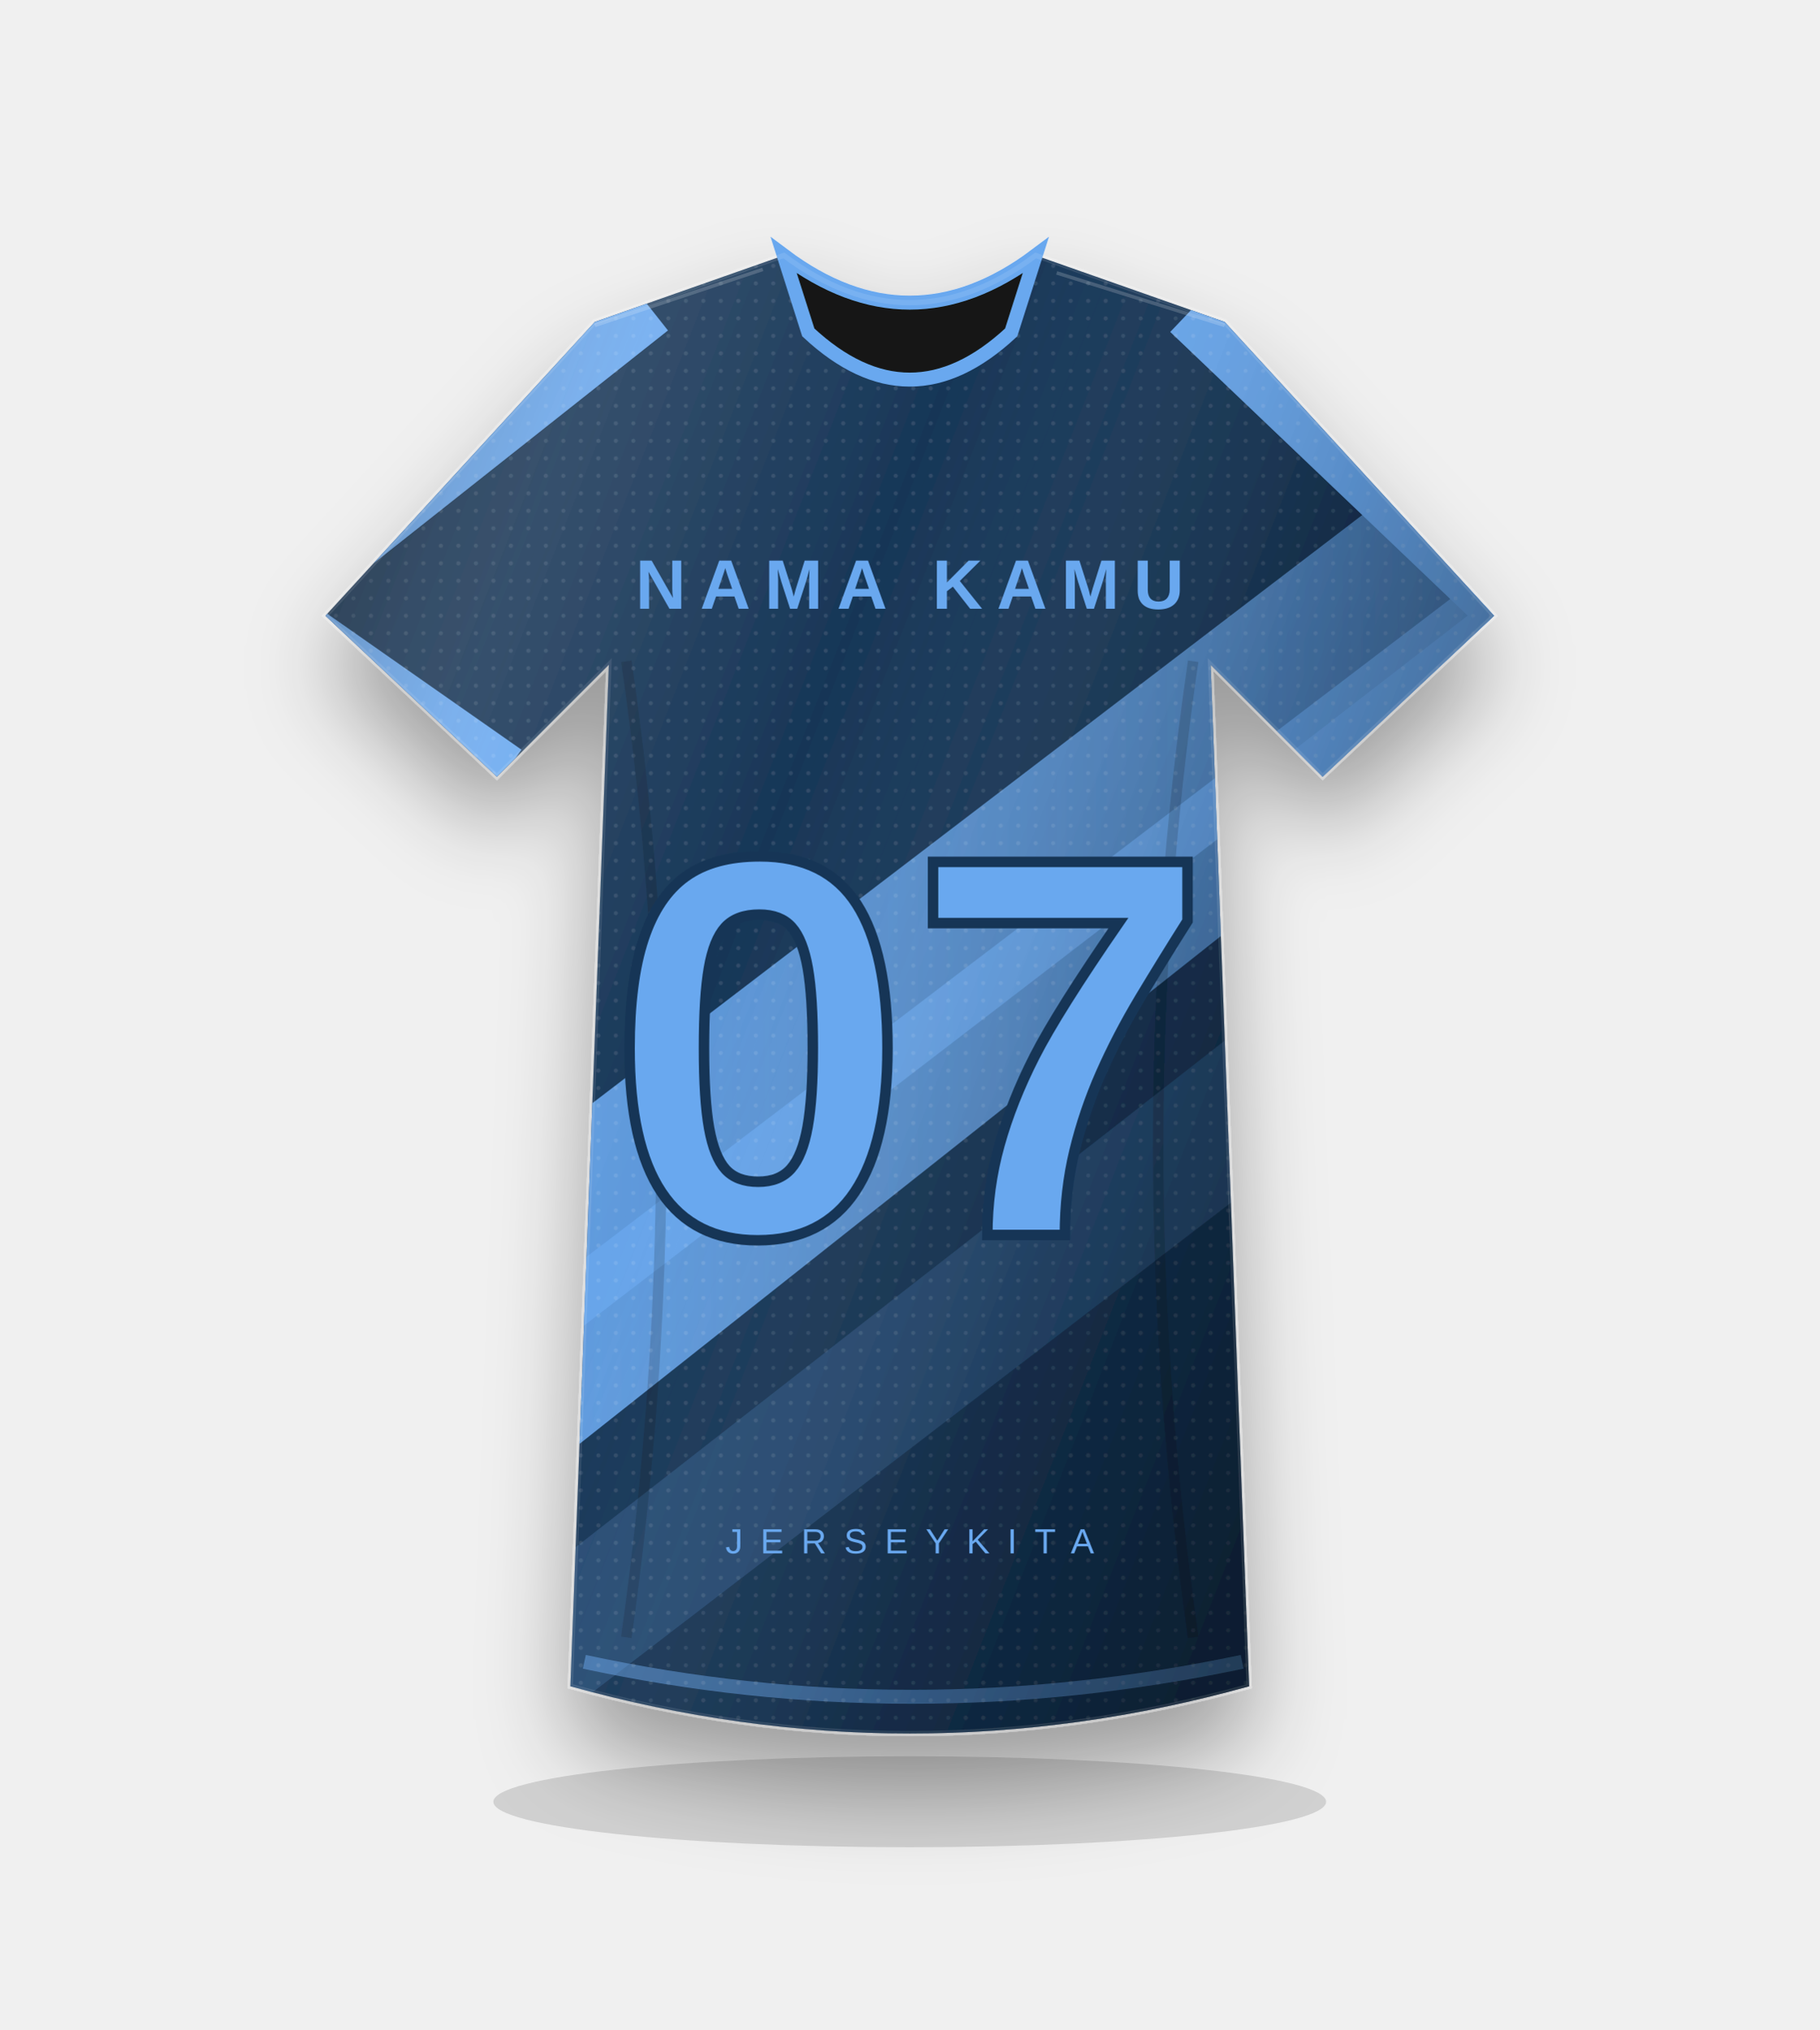
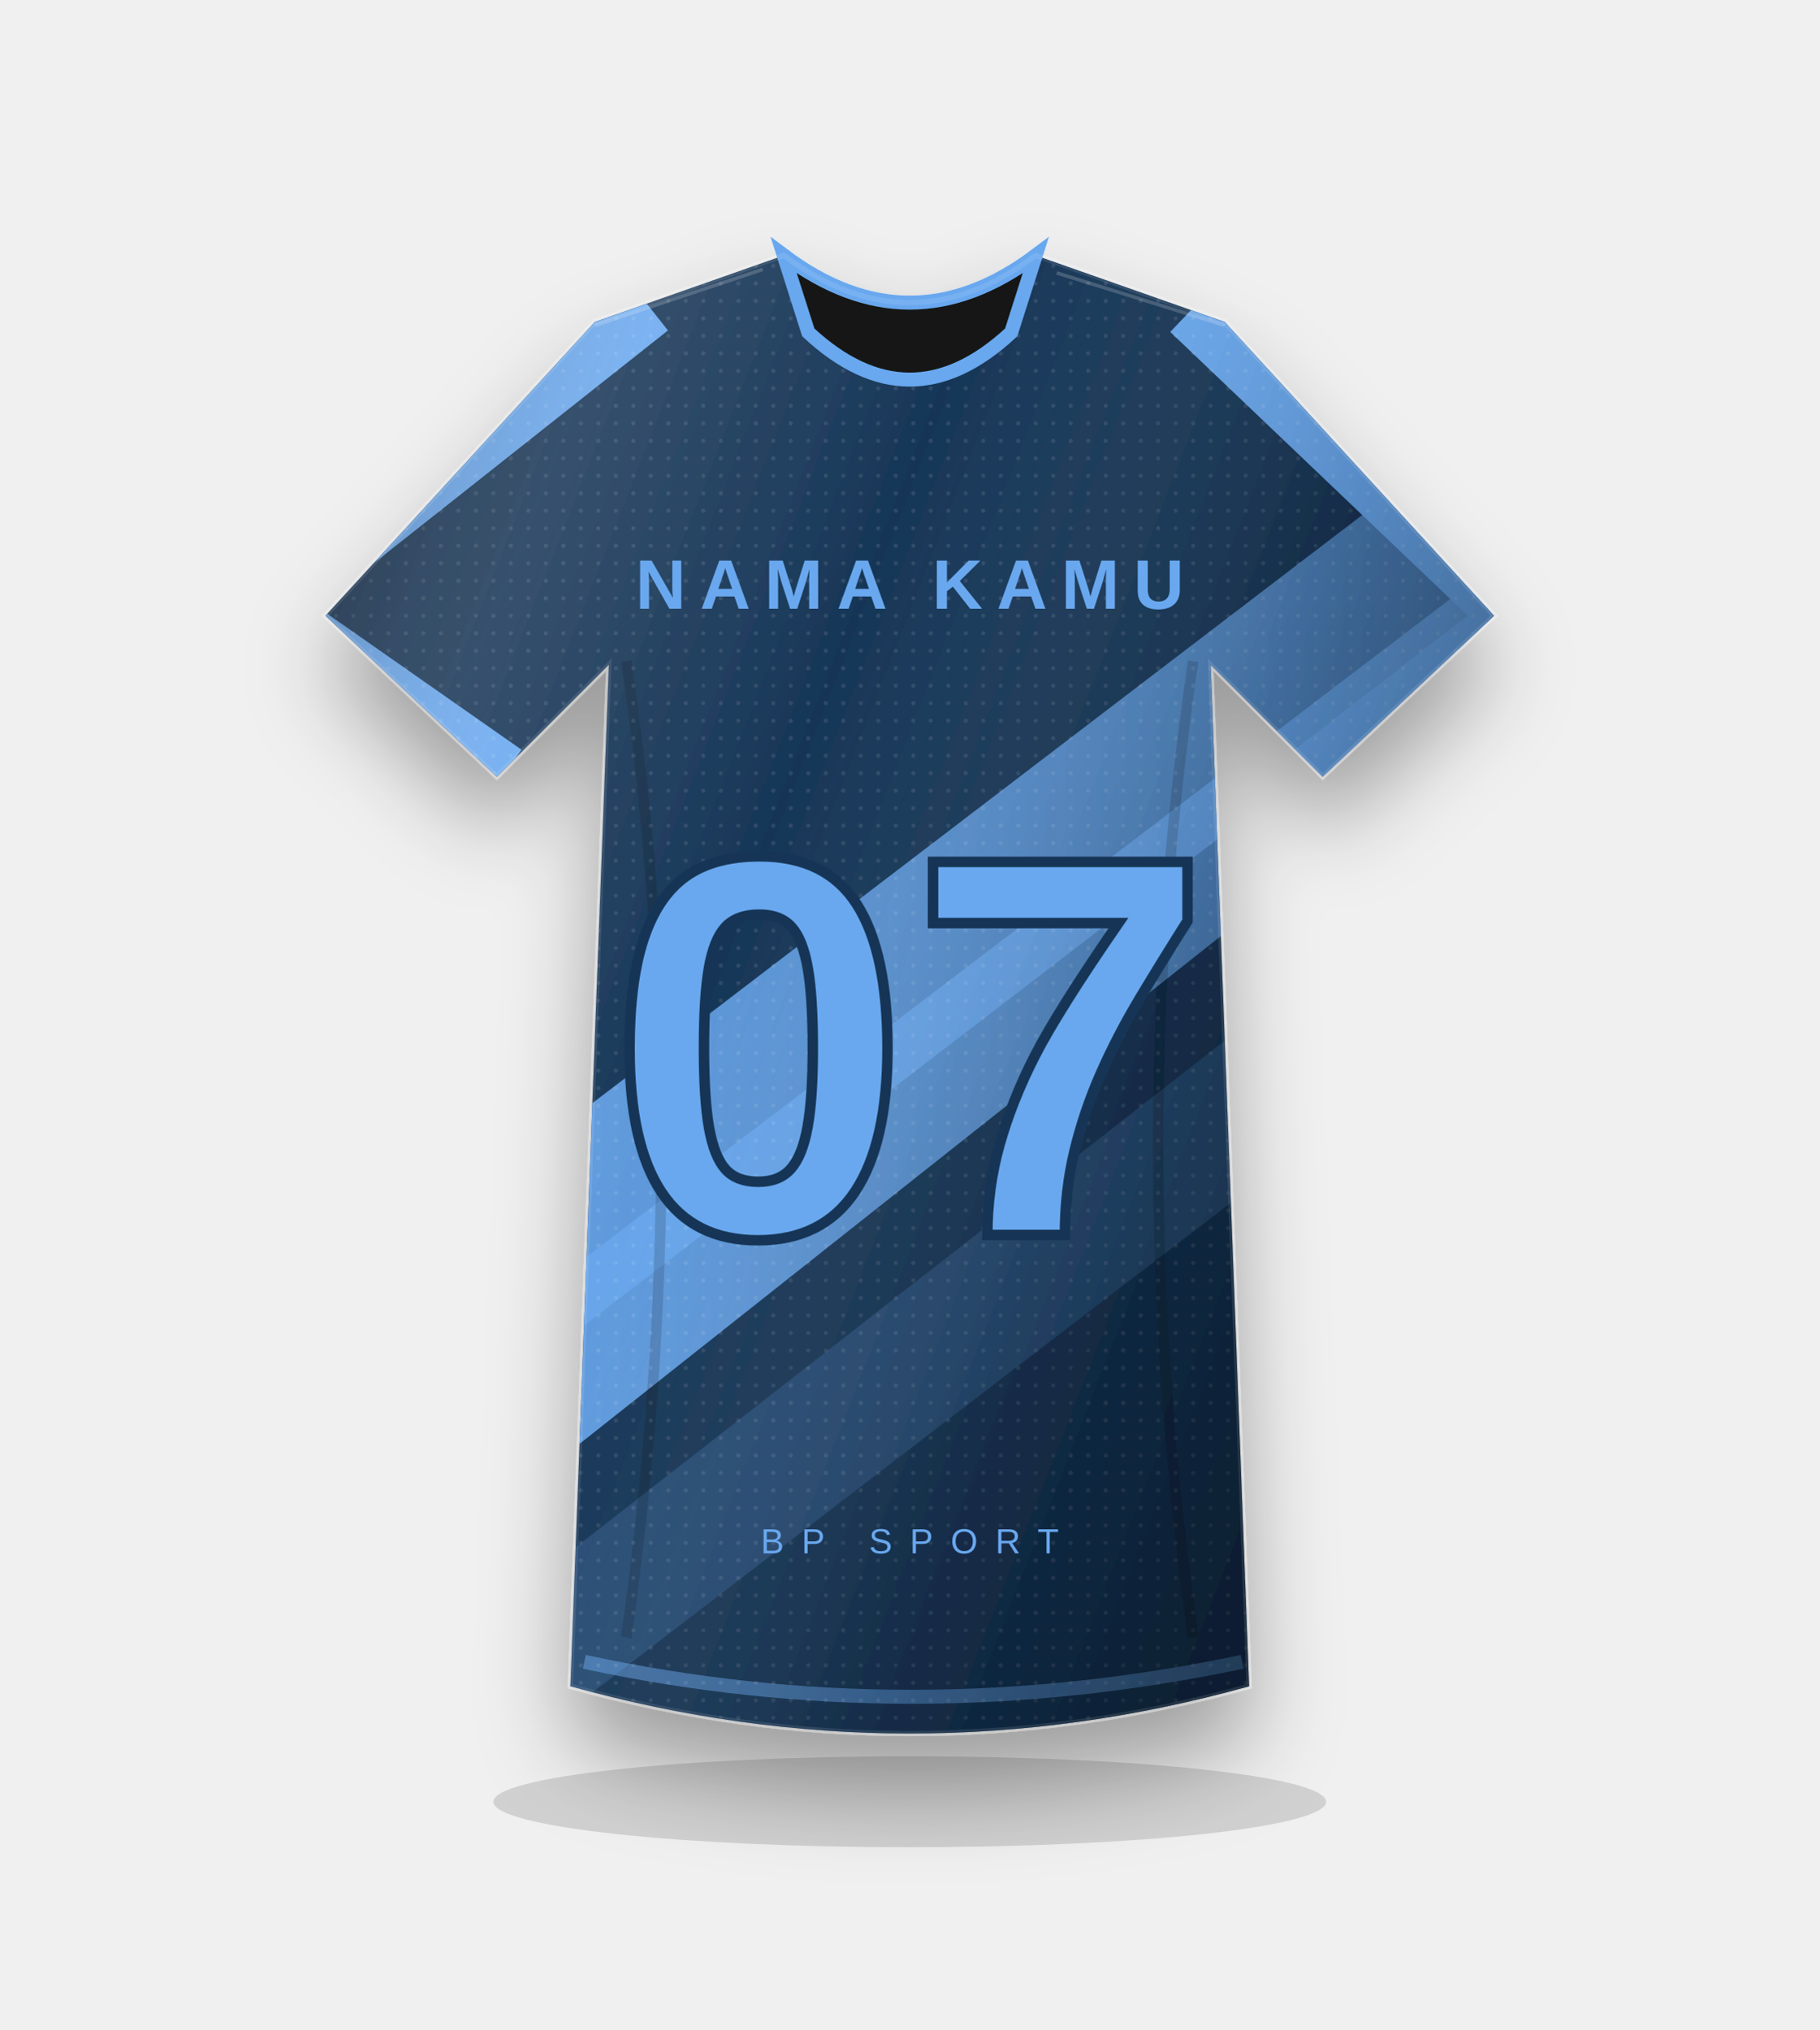
<svg xmlns="http://www.w3.org/2000/svg" width="520" height="580" viewBox="0 0 520 580">
  <defs>
    <linearGradient id="fabric" x1="0" y1="0" x2="1" y2=".5">
      <stop stop-color="#000" stop-opacity=".4" />
      <stop offset=".24" stop-color="#fff" stop-opacity=".12" />
      <stop offset=".46" stop-color="#fff" stop-opacity="0" />
      <stop offset=".77" stop-color="#000" stop-opacity=".17" />
      <stop offset="1" stop-color="#000" stop-opacity=".45" />
    </linearGradient>
    <linearGradient id="stripe">
      <stop stop-color="#69a8ef" />
      <stop offset="1" stop-color="#69a8ef" stop-opacity=".55" />
    </linearGradient>
    <pattern id="mesh" width="5" height="5" patternUnits="userSpaceOnUse">
      <circle cx="1" cy="1" r=".6" fill="#fff" opacity=".1" />
    </pattern>
    <clipPath id="shirt">
      <path d="M170 92 L224 73 Q260 100 296 73 L350 92 L427 176 L378 222 L346 190 L357 482 Q260 509 163 482 L174 190 L142 222 L93 176 Z" />
    </clipPath>
    <filter id="shadow">
      <feDropShadow dx="0" dy="15" stdDeviation="13" flood-opacity=".35" />
    </filter>
  </defs>
  <ellipse cx="260" cy="515" rx="119" ry="13" fill="#000" opacity=".13" />
  <g filter="url(#shadow)">
    <path d="M170 92 L224 73 Q260 100 296 73 L350 92 L427 176 L378 222 L346 190 L357 482 Q260 509 163 482 L174 190 L142 222 L93 176 Z" fill="#173657" />
    <g clip-path="url(#shirt)">
      <path d="M65 395 L421 123 L462 178 L116 452 Z" fill="url(#stripe)" />
      <path d="M55 445 L441 151 L448 163 L60 461 Z" fill="#69a8ef" opacity=".75" />
      <path d="M111 484 L439 228 L461 260 L139 507 Z" fill="#69a8ef" opacity=".19" />
      <path d="M70 178 L185 87 M341 88 L449 191" stroke="#69a8ef" stroke-width="19" />
      <path d="M85 178 L145 220 M374 220 L436 172" stroke="#69a8ef" stroke-width="14" />
      <path d="M167 475 Q260 495 355 475" fill="none" stroke="#69a8ef" stroke-width="4" opacity=".5" />
      <path d="M179 189 Q199 326 179 468 M341 189 Q321 326 341 468" fill="none" stroke="#000" stroke-width="3" opacity=".15" />
      <path d="M170 92 L224 73 Q260 100 296 73 L350 92 L427 176 L378 222 L346 190 L357 482 Q260 509 163 482 L174 190 L142 222 L93 176 Z" fill="url(#mesh)" />
      <path d="M170 92 L224 73 Q260 100 296 73 L350 92 L427 176 L378 222 L346 190 L357 482 Q260 509 163 482 L174 190 L142 222 L93 176 Z" fill="url(#fabric)" />
    </g>
    <path d="M224 73 Q260 100 296 73 L289 95 Q260 122 231 95 Z" fill="#121914" stroke="#69a8ef" stroke-width="4" />
    <path d="M170 93 L218 77 M302 78 L350 93" stroke="#fff" stroke-opacity=".18" fill="none" />
    <path d="M170 92 L224 73 Q260 100 296 73 L350 92 L427 176 L378 222 L346 190 L357 482 Q260 509 163 482 L174 190 L142 222 L93 176 Z" fill="none" stroke="#fff" stroke-opacity=".1" stroke-width="1.5" />
    <text x="260" y="174" text-anchor="middle" font-family="Arial,sans-serif" font-size="20" font-weight="800" letter-spacing="4" fill="#69a8ef">NAMA KAMU</text>
    <text x="260" y="353" text-anchor="middle" font-family="Arial,sans-serif" font-size="155" font-weight="900" fill="#69a8ef" stroke="#173657" stroke-width="3">07</text>
-     <text x="260" y="444" text-anchor="middle" font-family="Arial,sans-serif" font-size="10" letter-spacing="5" fill="#69a8ef">JERSEYKITA</text>
+     <text x="260" y="444" text-anchor="middle" font-family="Arial,sans-serif" font-size="10" letter-spacing="5" fill="#69a8ef">BP SPORT</text>
  </g>
</svg>
